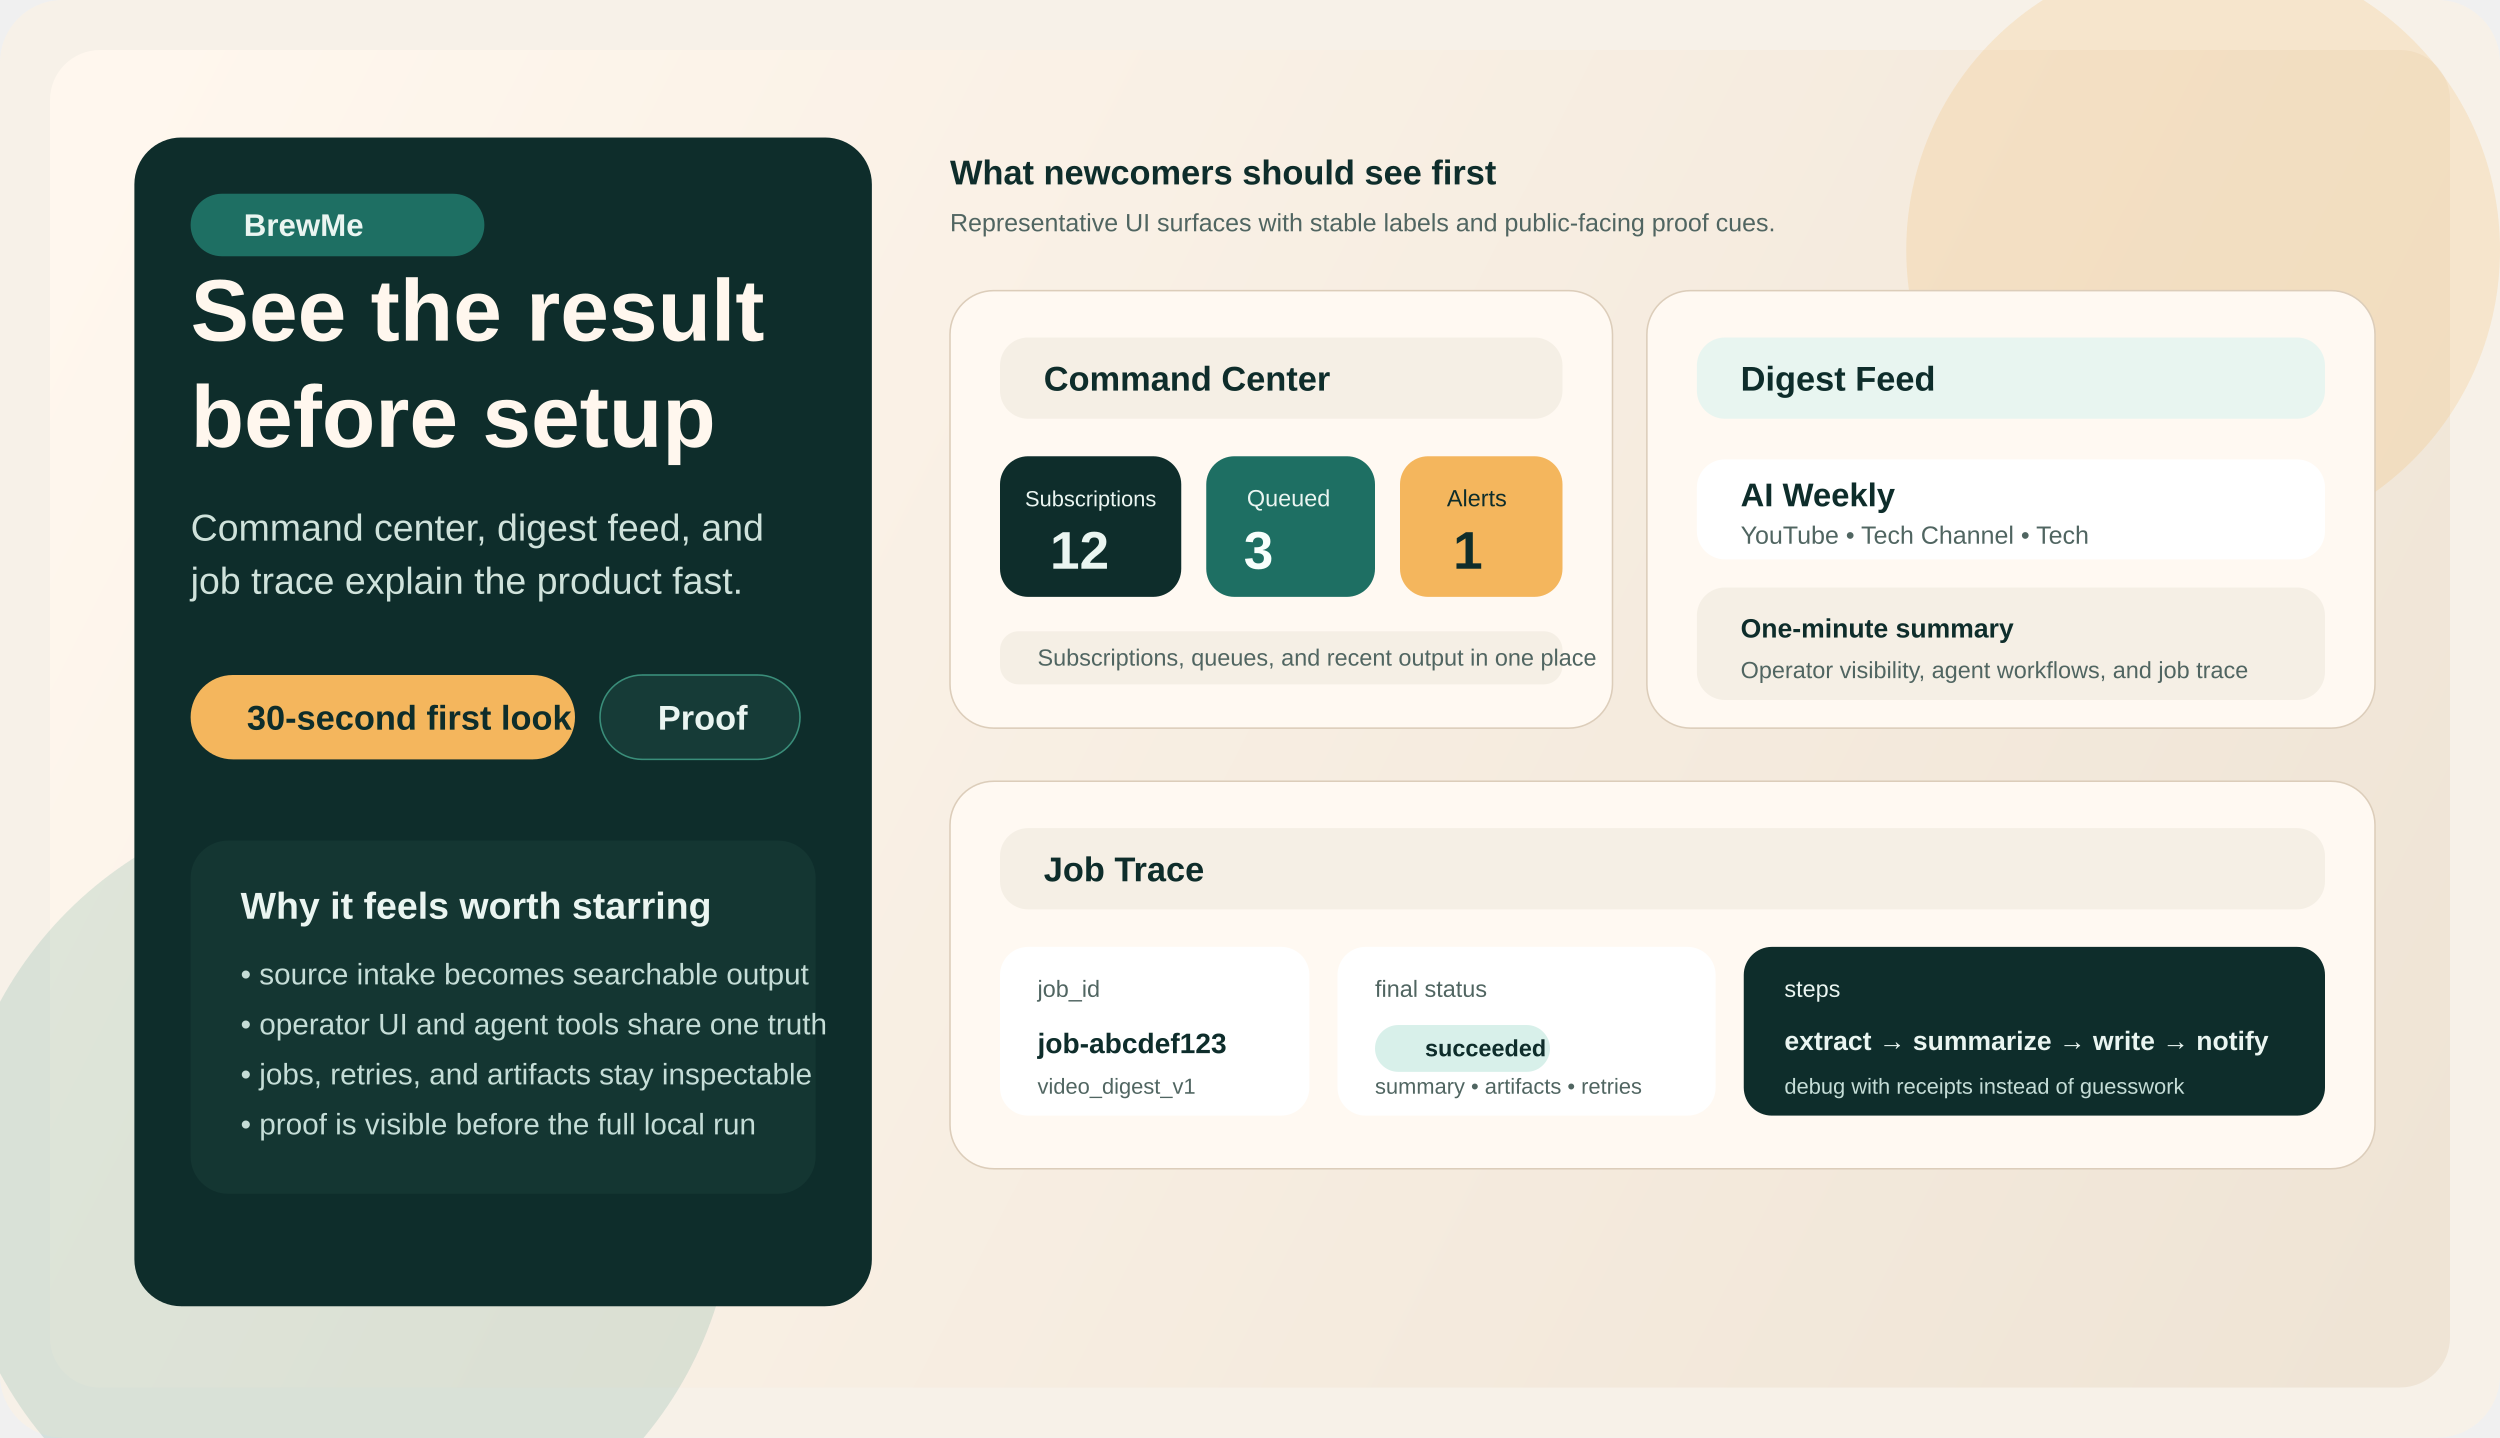
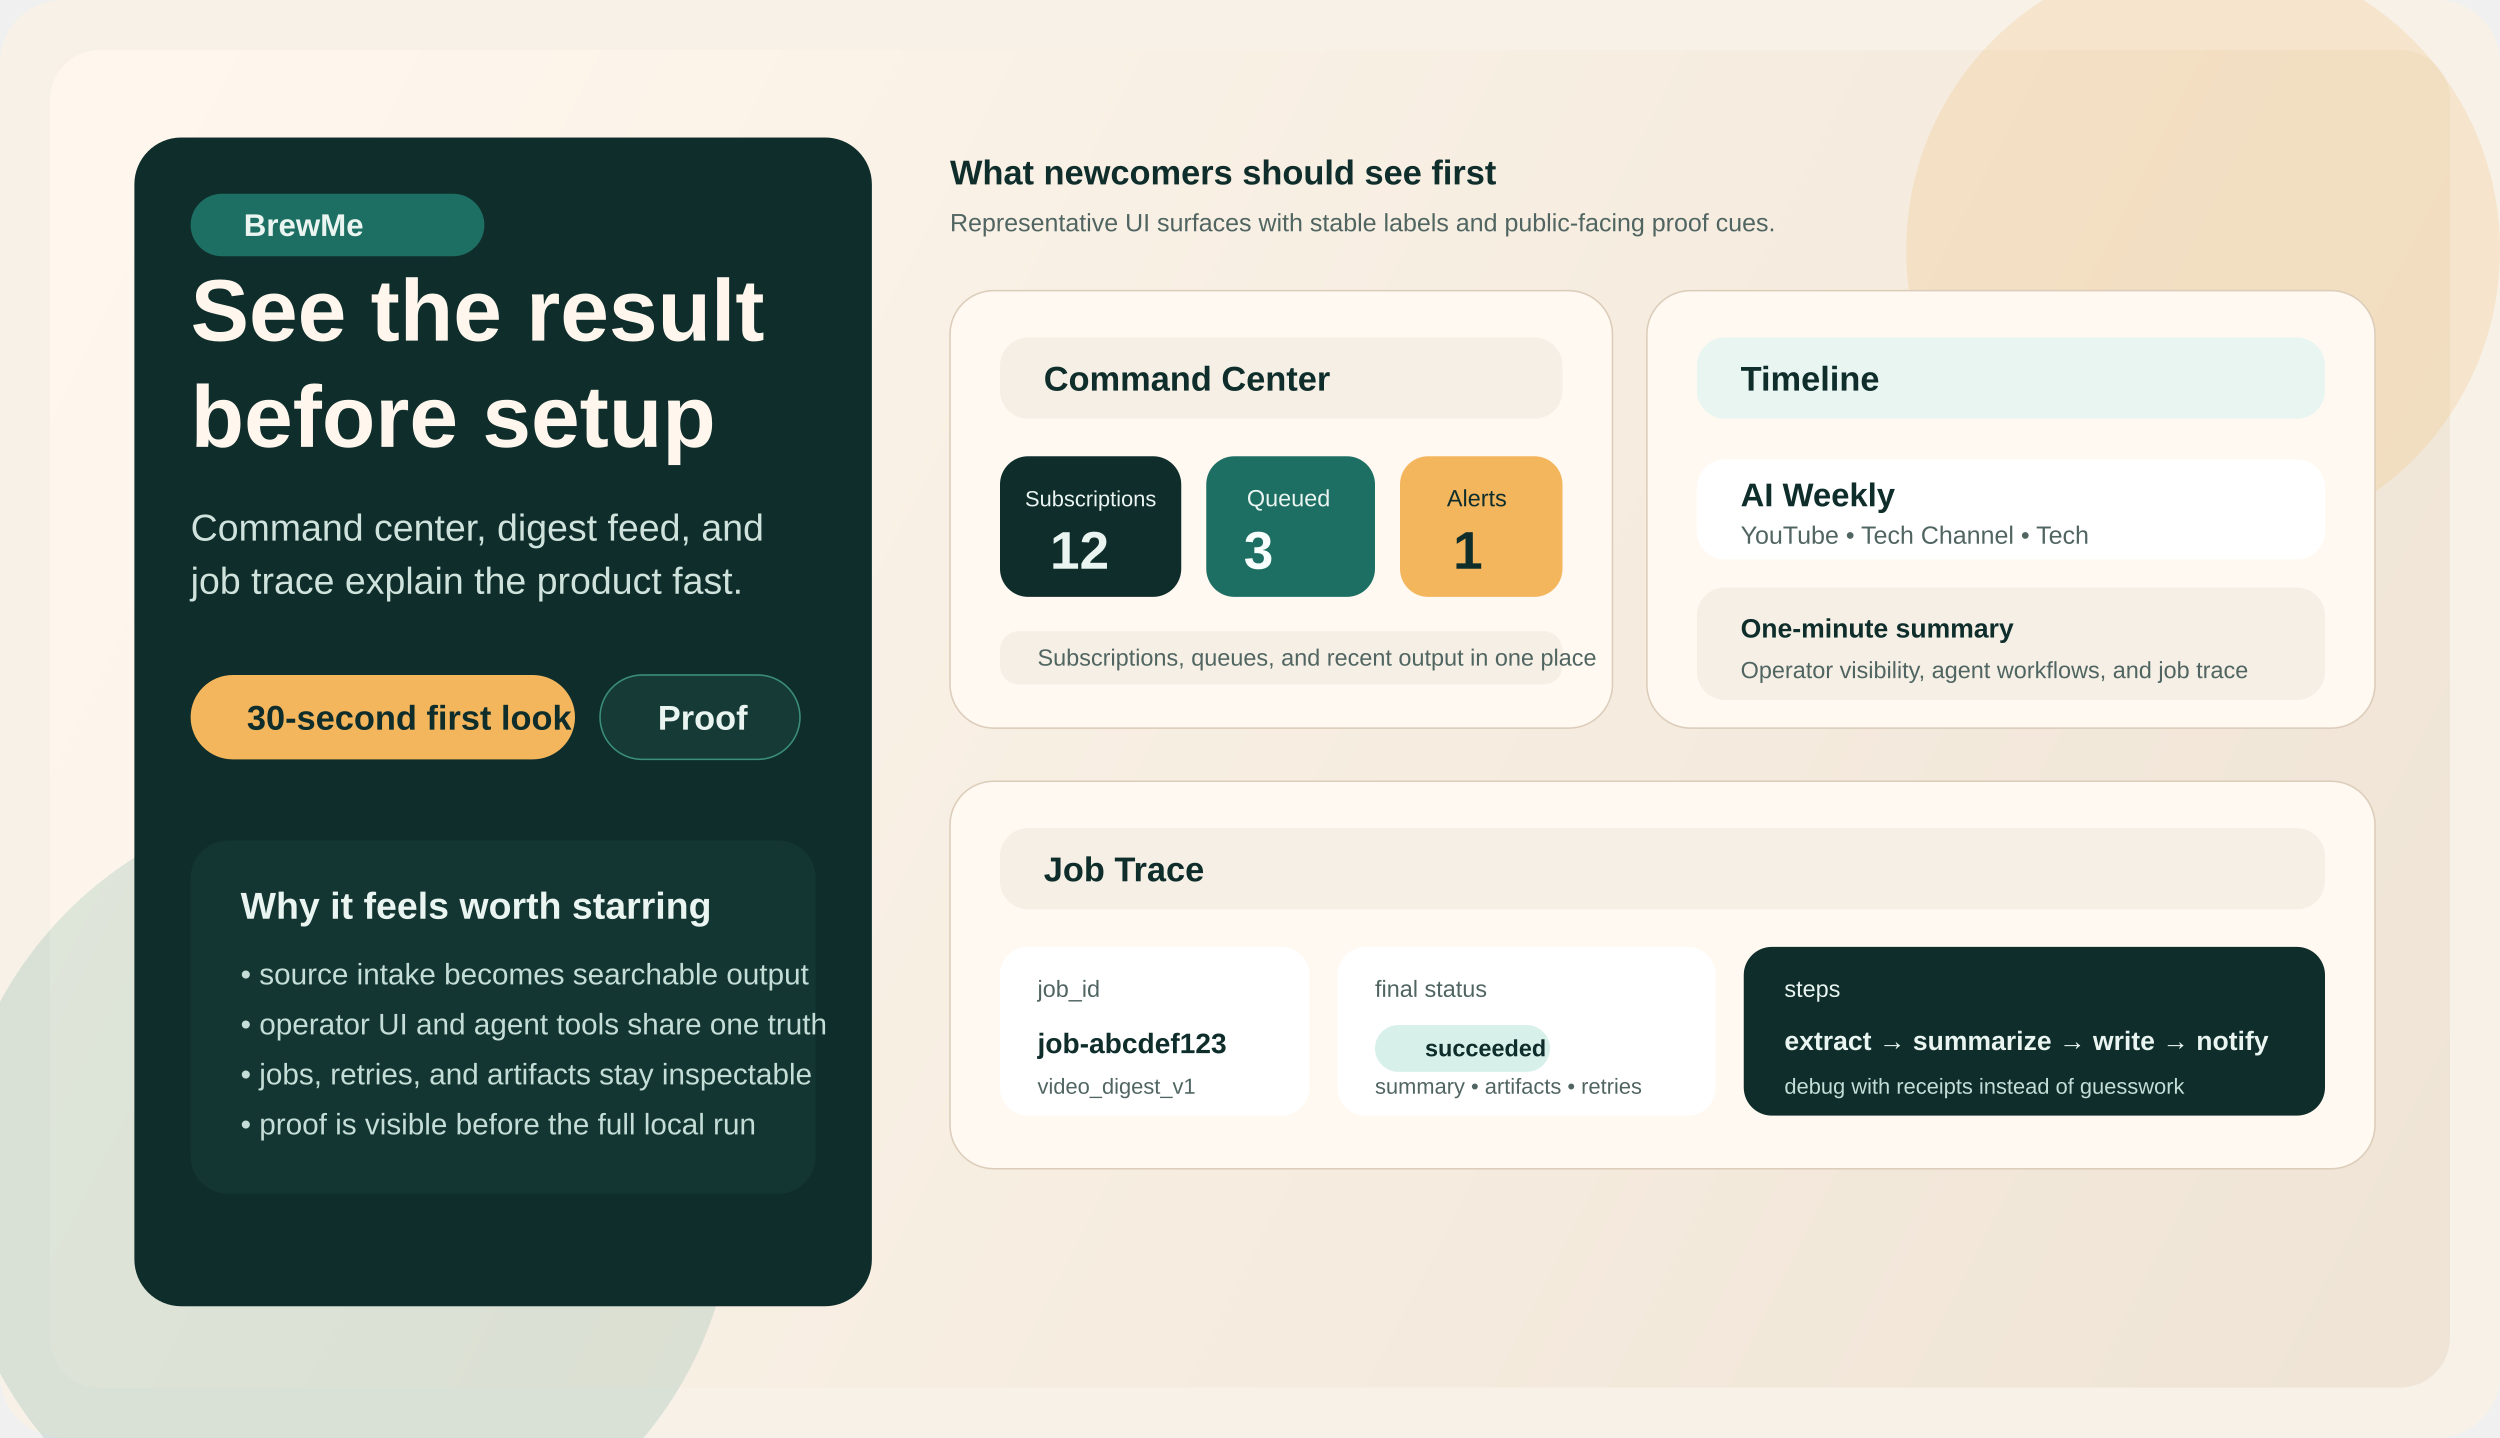
<svg xmlns="http://www.w3.org/2000/svg" width="1600" height="920" viewBox="0 0 1600 920" fill="none" role="img" aria-labelledby="heroTitle heroDesc">
  <rect width="1600" height="920" rx="40" fill="#F7F1E8" />
  <rect x="32" y="32" width="1536" height="856" rx="32" fill="url(#bg)" />
  <circle cx="1410" cy="160" r="190" fill="#F4B65D" fill-opacity="0.20" />
  <circle cx="220" cy="760" r="250" fill="#3A8E7A" fill-opacity="0.16" />
  <rect x="86" y="88" width="472" height="748" rx="30" fill="#0E2D2B" />
  <rect x="122" y="124" width="188" height="40" rx="20" fill="#1E6F63" />
  <text x="156" y="151" fill="#EAF5F1" font-family="Arial, Helvetica, sans-serif" font-size="20" font-weight="700">BrewMe</text>
  <text x="122" y="218" fill="#FFF7EE" font-family="Arial, Helvetica, sans-serif" font-size="56" font-weight="700">See the result</text>
  <text x="122" y="286" fill="#FFF7EE" font-family="Arial, Helvetica, sans-serif" font-size="56" font-weight="700">before setup</text>
  <text x="122" y="346" fill="#CFE2DB" font-family="Arial, Helvetica, sans-serif" font-size="24">Command center, digest feed, and</text>
  <text x="122" y="380" fill="#CFE2DB" font-family="Arial, Helvetica, sans-serif" font-size="24">job trace explain the product fast.</text>
  <rect x="122" y="432" width="246" height="54" rx="27" fill="#F4B65D" />
  <text x="158" y="467" fill="#0E2D2B" font-family="Arial, Helvetica, sans-serif" font-size="22" font-weight="700">30-second first look</text>
  <rect x="384" y="432" width="128" height="54" rx="27" fill="#163B37" stroke="#3A8E7A" />
  <text x="421" y="467" fill="#EAF5F1" font-family="Arial, Helvetica, sans-serif" font-size="22" font-weight="700">Proof</text>
  <rect x="122" y="538" width="400" height="226" rx="24" fill="#143632" />
  <text x="154" y="588" fill="#EAF5F1" font-family="Arial, Helvetica, sans-serif" font-size="24" font-weight="700">Why it feels worth starring</text>
  <text x="154" y="630" fill="#C5DDD7" font-family="Arial, Helvetica, sans-serif" font-size="19">• source intake becomes searchable output</text>
  <text x="154" y="662" fill="#C5DDD7" font-family="Arial, Helvetica, sans-serif" font-size="19">• operator UI and agent tools share one truth</text>
  <text x="154" y="694" fill="#C5DDD7" font-family="Arial, Helvetica, sans-serif" font-size="19">• jobs, retries, and artifacts stay inspectable</text>
  <text x="154" y="726" fill="#C5DDD7" font-family="Arial, Helvetica, sans-serif" font-size="19">• proof is visible before the full local run</text>
  <text x="608" y="118" fill="#0E2D2B" font-family="Arial, Helvetica, sans-serif" font-size="22" font-weight="700">What newcomers should see first</text>
  <text x="608" y="148" fill="#506561" font-family="Arial, Helvetica, sans-serif" font-size="16">Representative UI surfaces with stable labels and public-facing proof cues.</text>
  <rect x="608" y="186" width="424" height="280" rx="28" fill="#FFF9F2" stroke="#DCCDBA" />
  <rect x="640" y="216" width="360" height="52" rx="18" fill="#F5EFE5" />
  <text x="668" y="250" fill="#0E2D2B" font-family="Arial, Helvetica, sans-serif" font-size="22" font-weight="700">Command Center</text>
  <rect x="640" y="292" width="116" height="90" rx="18" fill="#0E2D2B" />
  <text x="656" y="324" fill="#EAF5F1" font-family="Arial, Helvetica, sans-serif" font-size="14">Subscriptions</text>
  <text x="672" y="364" fill="#EAF5F1" font-family="Arial, Helvetica, sans-serif" font-size="34" font-weight="700">12</text>
  <rect x="772" y="292" width="108" height="90" rx="18" fill="#1E6F63" />
  <text x="798" y="324" fill="#EAF5F1" font-family="Arial, Helvetica, sans-serif" font-size="15">Queued</text>
  <text x="796" y="364" fill="#F8FFFD" font-family="Arial, Helvetica, sans-serif" font-size="34" font-weight="700">3</text>
  <rect x="896" y="292" width="104" height="90" rx="18" fill="#F4B65D" />
  <text x="926" y="324" fill="#0E2D2B" font-family="Arial, Helvetica, sans-serif" font-size="15">Alerts</text>
  <text x="930" y="364" fill="#0E2D2B" font-family="Arial, Helvetica, sans-serif" font-size="34" font-weight="700">1</text>
  <rect x="640" y="404" width="360" height="34" rx="12" fill="#F5EFE5" />
  <text x="664" y="426" fill="#506561" font-family="Arial, Helvetica, sans-serif" font-size="15">Subscriptions, queues, and recent output in one place</text>
  <rect x="1054" y="186" width="466" height="280" rx="28" fill="#FFF9F2" stroke="#DCCDBA" />
  <rect x="1086" y="216" width="402" height="52" rx="18" fill="#E8F5F0" />
-   <text x="1114" y="250" fill="#0E2D2B" font-family="Arial, Helvetica, sans-serif" font-size="22" font-weight="700">Digest Feed</text>
+   <text x="1114" y="250" fill="#0E2D2B" font-family="Arial, Helvetica, sans-serif" font-size="22" font-weight="700">Timeline</text>
  <rect x="1086" y="294" width="402" height="64" rx="18" fill="#FFFFFF" />
  <text x="1114" y="324" fill="#0E2D2B" font-family="Arial, Helvetica, sans-serif" font-size="21" font-weight="700">AI Weekly</text>
  <text x="1114" y="348" fill="#506561" font-family="Arial, Helvetica, sans-serif" font-size="16">YouTube • Tech Channel • Tech</text>
  <rect x="1086" y="376" width="402" height="72" rx="18" fill="#F5EFE5" />
  <text x="1114" y="408" fill="#0E2D2B" font-family="Arial, Helvetica, sans-serif" font-size="17" font-weight="700">One-minute summary</text>
  <text x="1114" y="434" fill="#506561" font-family="Arial, Helvetica, sans-serif" font-size="15">Operator visibility, agent workflows, and job trace</text>
  <rect x="608" y="500" width="912" height="248" rx="28" fill="#FFF9F2" stroke="#DCCDBA" />
  <rect x="640" y="530" width="848" height="52" rx="18" fill="#F5EFE5" />
  <text x="668" y="564" fill="#0E2D2B" font-family="Arial, Helvetica, sans-serif" font-size="22" font-weight="700">Job Trace</text>
  <rect x="640" y="606" width="198" height="108" rx="18" fill="#FFFFFF" />
  <text x="664" y="638" fill="#506561" font-family="Arial, Helvetica, sans-serif" font-size="15">job_id</text>
  <text x="664" y="674" fill="#0E2D2B" font-family="Arial, Helvetica, sans-serif" font-size="18" font-weight="700">job-abcdef123</text>
  <text x="664" y="700" fill="#506561" font-family="Arial, Helvetica, sans-serif" font-size="14">video_digest_v1</text>
  <rect x="856" y="606" width="242" height="108" rx="18" fill="#FFFFFF" />
  <text x="880" y="638" fill="#506561" font-family="Arial, Helvetica, sans-serif" font-size="15">final status</text>
  <rect x="880" y="656" width="112" height="30" rx="15" fill="#D8F0EA" />
  <text x="912" y="676" fill="#0E2D2B" font-family="Arial, Helvetica, sans-serif" font-size="15" font-weight="700">succeeded</text>
  <text x="880" y="700" fill="#506561" font-family="Arial, Helvetica, sans-serif" font-size="14">summary • artifacts • retries</text>
  <rect x="1116" y="606" width="372" height="108" rx="18" fill="#0E2D2B" />
  <text x="1142" y="638" fill="#EAF5F1" font-family="Arial, Helvetica, sans-serif" font-size="15">steps</text>
  <text x="1142" y="672" fill="#EAF5F1" font-family="Arial, Helvetica, sans-serif" font-size="17" font-weight="700">extract → summarize → write → notify</text>
  <text x="1142" y="700" fill="#C5DDD7" font-family="Arial, Helvetica, sans-serif" font-size="14">debug with receipts instead of guesswork</text>
  <defs>
    <linearGradient id="bg" x1="65" y1="92" x2="1534" y2="842" gradientUnits="userSpaceOnUse">
      <stop stop-color="#FFF7EE" />
      <stop offset="1" stop-color="#EFE4D5" />
    </linearGradient>
  </defs>
</svg>
